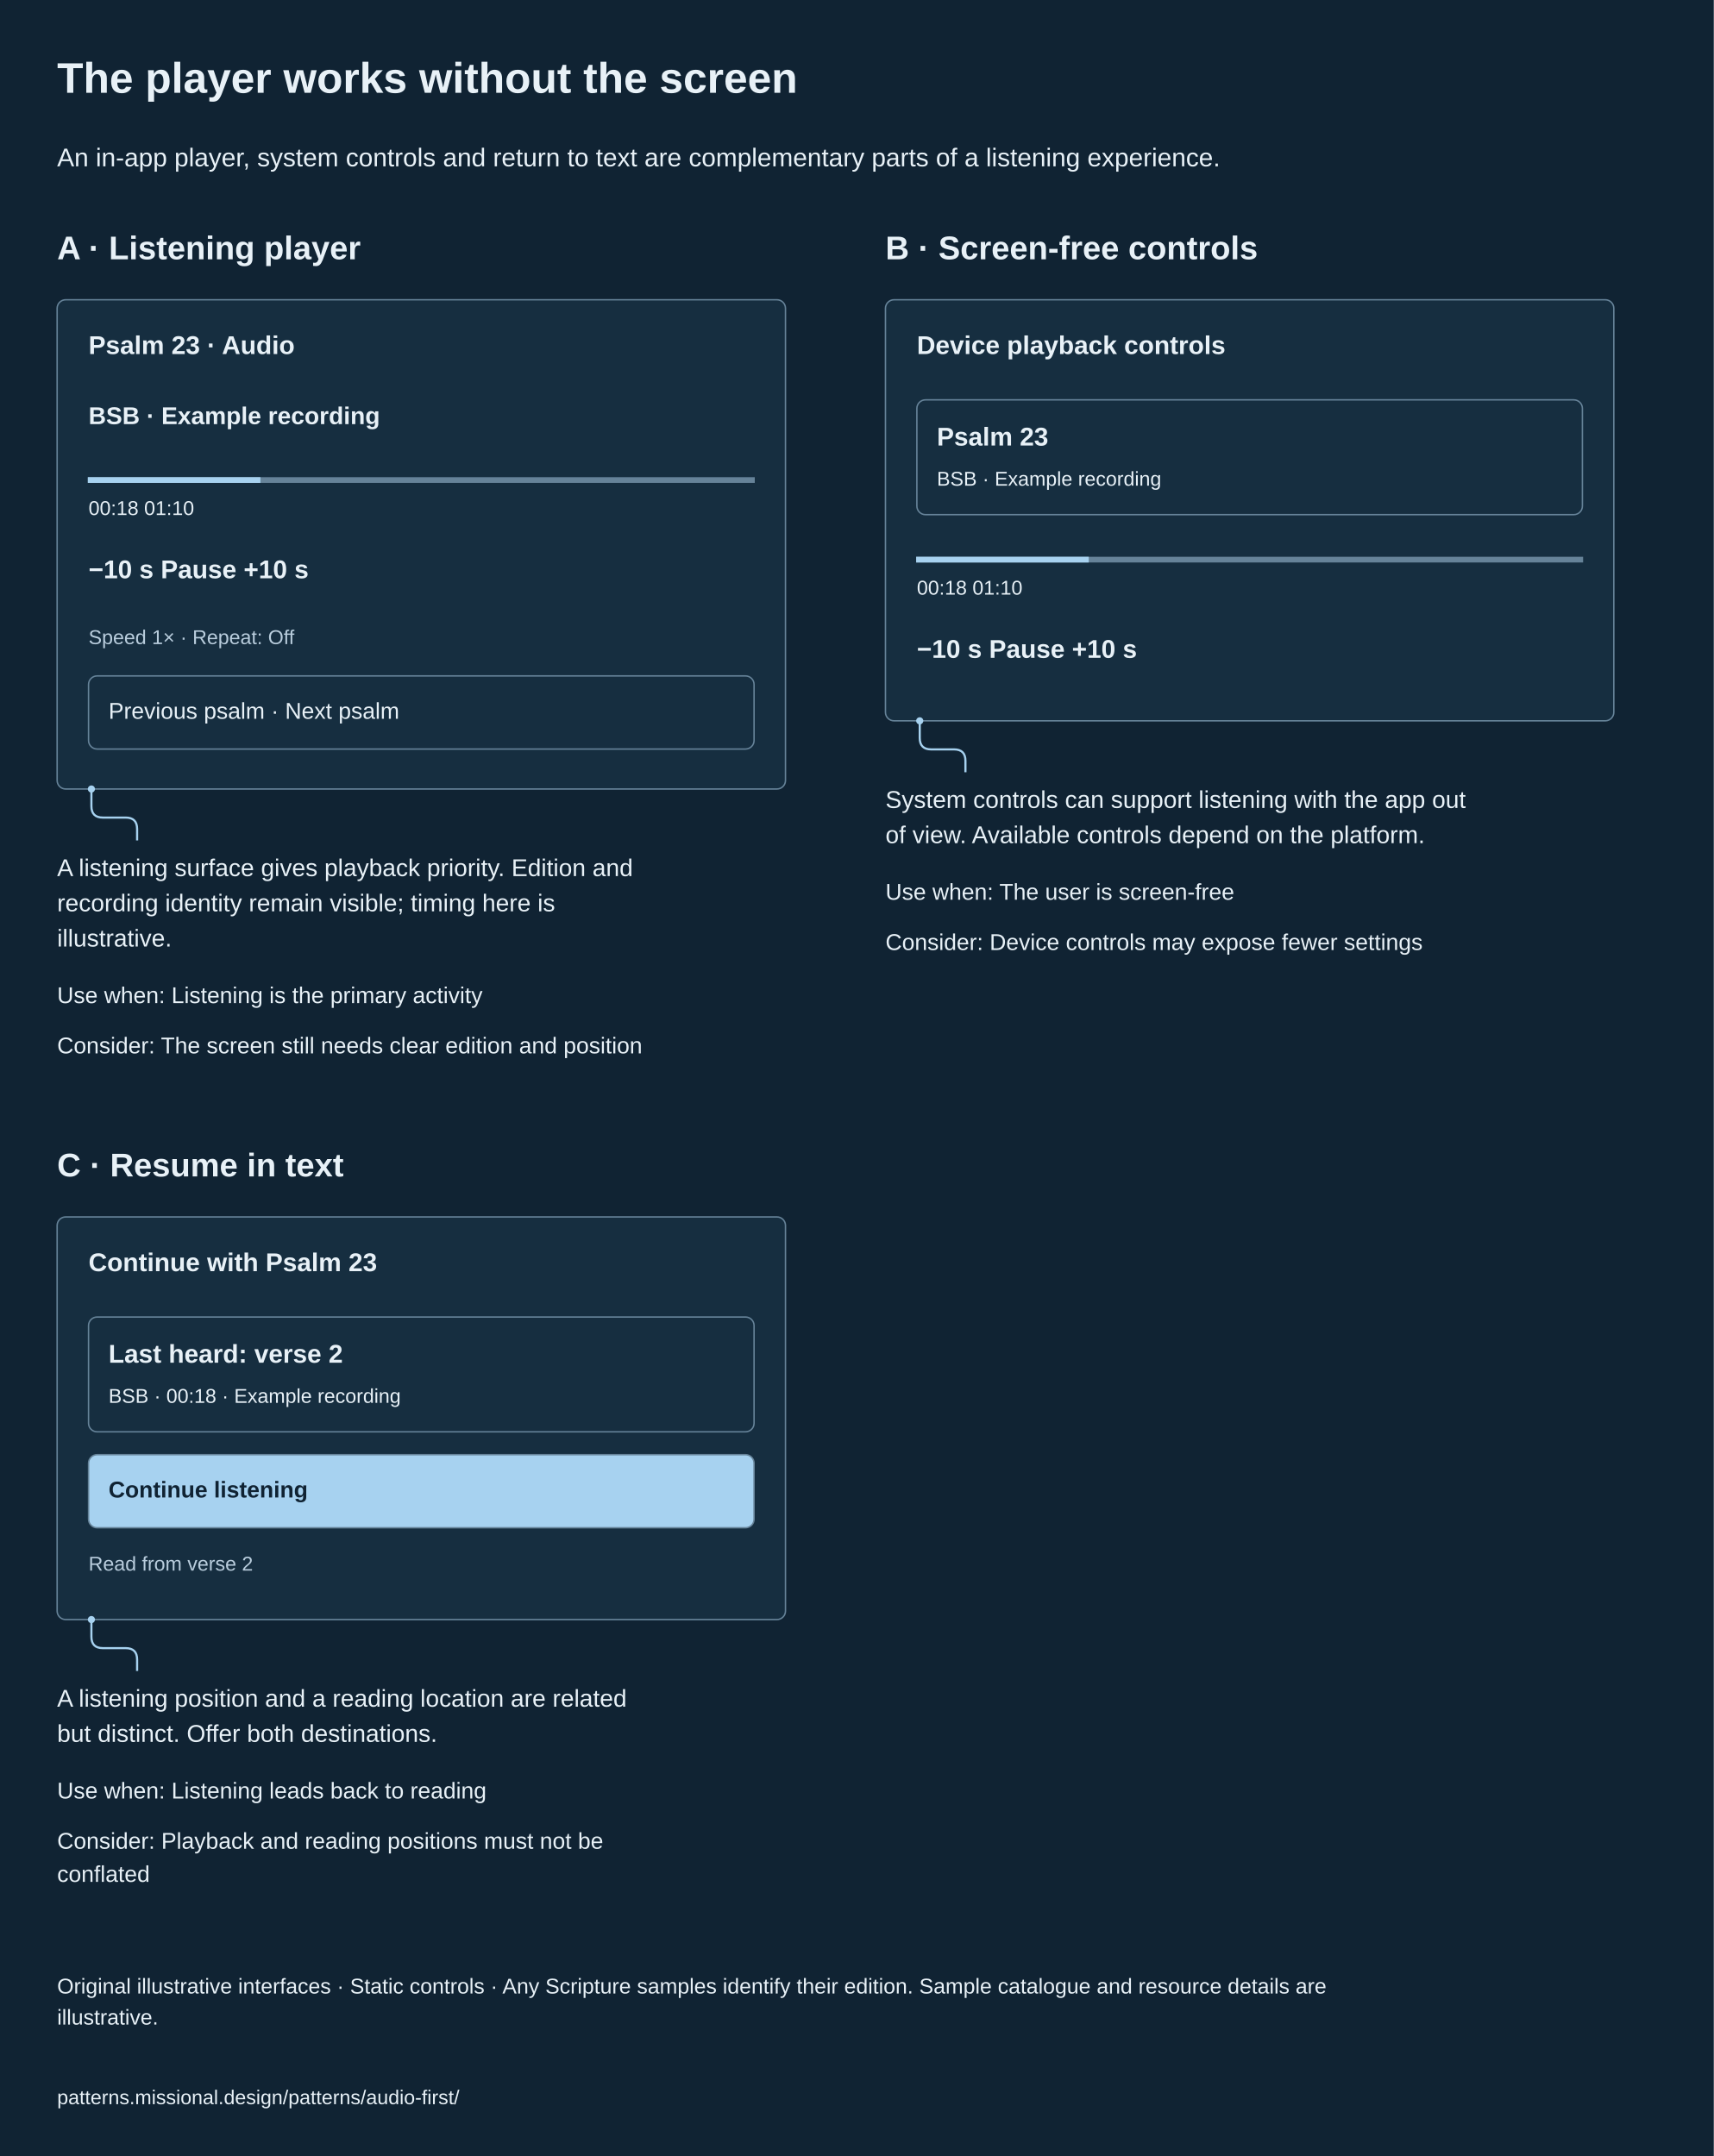
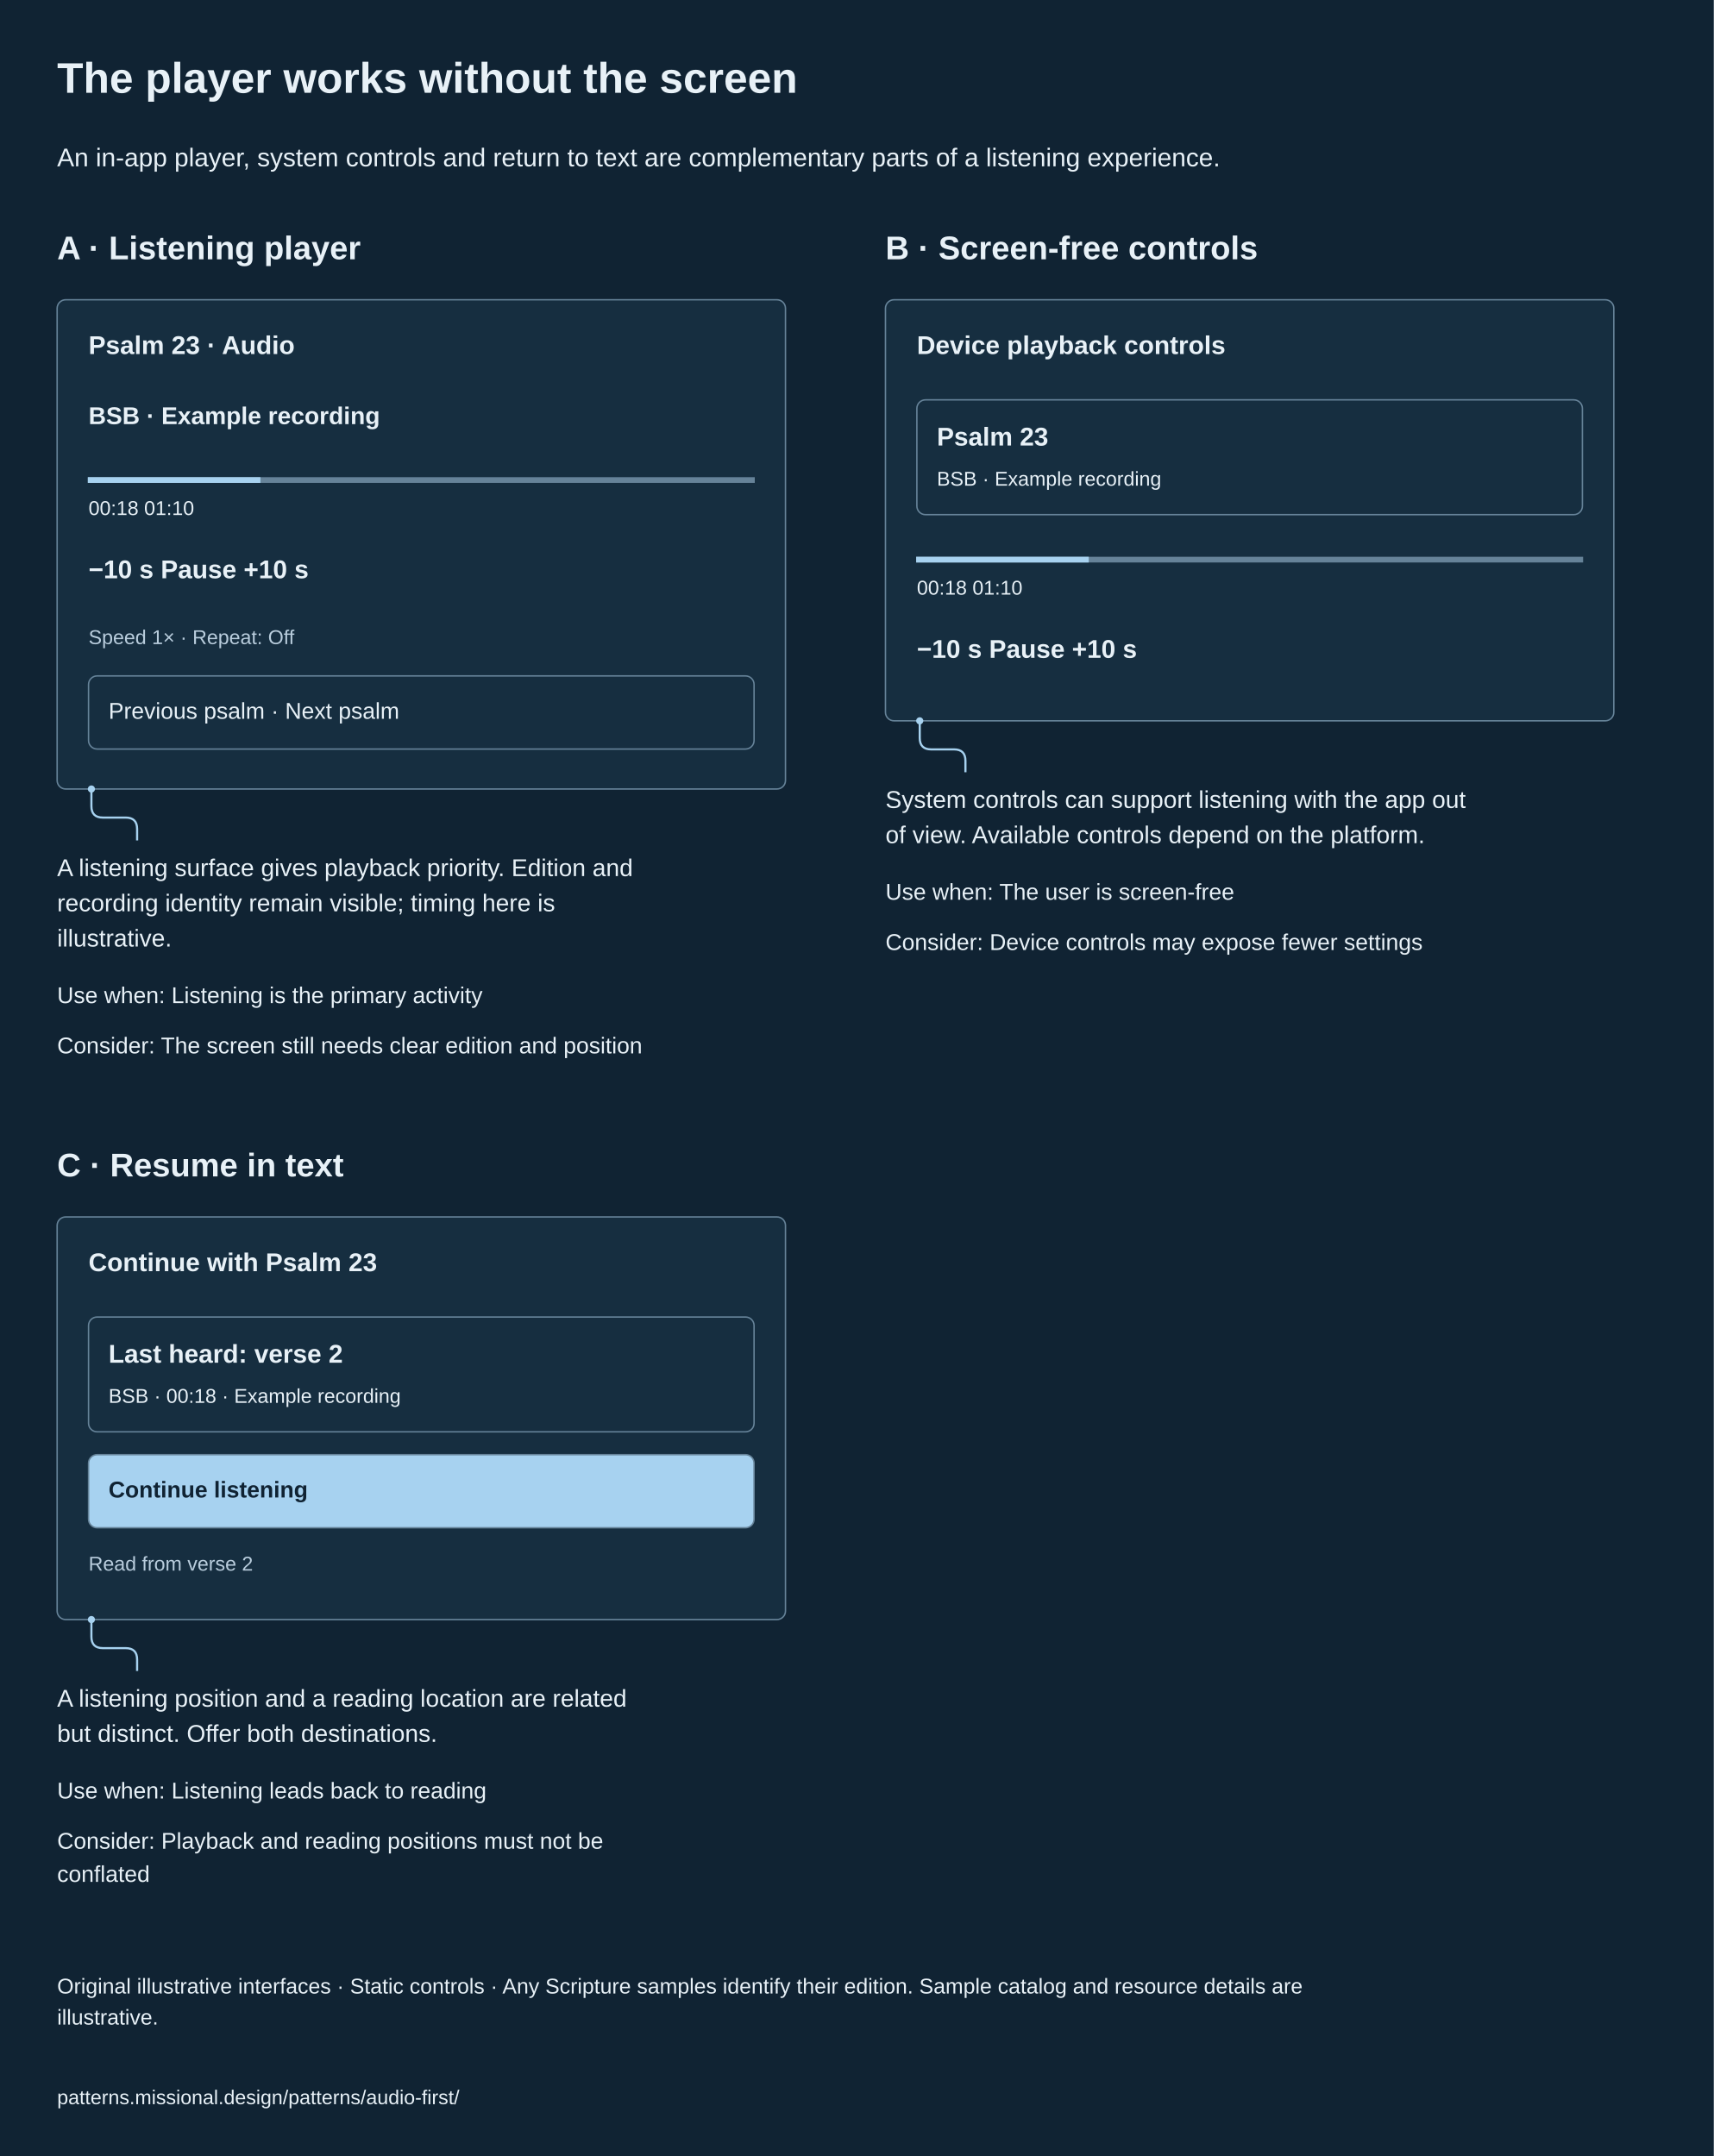
<svg xmlns="http://www.w3.org/2000/svg" viewBox="0 0 1200 1510" role="img" aria-labelledby="title desc" data-illustration-theme="dark">
  <rect width="1200" height="1510" fill="#102333" />
  <g font-family="Arial, sans-serif">
    <text x="40" y="65" font-size="30" fill="#e8f1f7" font-weight="700">The player works without the screen</text>
    <text x="40" y="116.5" font-size="18" fill="#e8f1f7">An in-app player, system controls and return to text are complementary parts of a listening experience.</text>
    <text x="40" y="181.6" font-size="23" fill="#e8f1f7" font-weight="700">A · Listening player</text>
    <rect x="40" y="209.95" width="510" height="342.65" rx="6" fill="#162e40" stroke="#668399" />
    <text x="62" y="247.95" font-size="18" fill="#e8f1f7" font-weight="700">Psalm 23 · Audio</text>
    <text x="62" y="297.05" font-size="17" fill="#e8f1f7" font-weight="700">BSB · Example recording</text>
    <rect x="62" y="334.7" width="466" height="3" rx="0" fill="#668399" stroke="#668399" />
    <rect x="62" y="334.7" width="119.829" height="3" rx="0" fill="#a7d2f0" stroke="#a7d2f0" />
    <text x="62" y="360.7" font-size="14" fill="#e8f1f7">00:18                          01:10</text>
    <text x="62" y="405.0" font-size="18" fill="#e8f1f7" font-weight="700">−10 s             Pause             +10 s</text>
    <text x="62" y="451.1" font-size="14" fill="#b9cddd">Speed 1×  ·  Repeat: Off</text>
    <rect x="62" y="473.4" width="466" height="51.2" rx="6" fill="#162e40" stroke="#668399" />
    <text x="76" y="503.4" font-size="16" fill="#e8f1f7">Previous psalm  ·  Next psalm</text>
    <path d="M64 552.6v12 q0 8 8 8 h16 q8 0 8 8 v8" fill="none" stroke="#a7d2f0" stroke-width="1.5" />
    <circle cx="64" cy="552.6" r="2.5" fill="#a7d2f0" />
    <text x="40" y="613.6" font-size="17" fill="#e8f1f7">A listening surface gives playback priority. Edition and</text>
    <text x="40" y="638.25" font-size="17" fill="#e8f1f7">recording identity remain visible; timing here is</text>
    <text x="40" y="662.9" font-size="17" fill="#e8f1f7">illustrative.</text>
    <text x="40" y="702.55" font-size="16" fill="#e8f1f7">Use when: Listening is the primary activity</text>
    <text x="40" y="737.75" font-size="16" fill="#e8f1f7">Consider: The screen still needs clear edition and position</text>
    <text x="620" y="181.6" font-size="23" fill="#e8f1f7" font-weight="700">B · Screen-free controls</text>
    <rect x="620" y="209.95" width="510" height="294.9" rx="6" fill="#162e40" stroke="#668399" />
    <text x="642" y="247.95" font-size="18" fill="#e8f1f7" font-weight="700">Device playback controls</text>
    <rect x="642" y="280.05" width="466" height="80.4" rx="6" fill="#162e40" stroke="#668399" />
    <text x="656" y="312.05" font-size="18" fill="#e8f1f7" font-weight="700">Psalm 23</text>
    <text x="656" y="340.15" font-size="14" fill="#e8f1f7">BSB · Example recording</text>
    <rect x="642" y="390.45" width="466" height="3" rx="0" fill="#668399" stroke="#668399" />
    <rect x="642" y="390.45" width="119.829" height="3" rx="0" fill="#a7d2f0" stroke="#a7d2f0" />
    <text x="642" y="416.45" font-size="14" fill="#e8f1f7">00:18                          01:10</text>
    <text x="642" y="460.75" font-size="18" fill="#e8f1f7" font-weight="700">−10 s             Pause             +10 s</text>
    <path d="M644 504.85v12 q0 8 8 8 h16 q8 0 8 8 v8" fill="none" stroke="#a7d2f0" stroke-width="1.5" />
    <circle cx="644" cy="504.85" r="2.5" fill="#a7d2f0" />
    <text x="620" y="565.85" font-size="17" fill="#e8f1f7">System controls can support listening with the app out</text>
    <text x="620" y="590.5" font-size="17" fill="#e8f1f7">of view. Available controls depend on the platform.</text>
    <text x="620" y="630.15" font-size="16" fill="#e8f1f7">Use when: The user is screen-free</text>
    <text x="620" y="665.35" font-size="16" fill="#e8f1f7">Consider: Device controls may expose fewer settings</text>
    <text x="40" y="823.95" font-size="23" fill="#e8f1f7" font-weight="700">C · Resume in text</text>
    <rect x="40" y="852.3" width="510" height="282" rx="6" fill="#162e40" stroke="#668399" />
    <text x="62" y="890.3" font-size="18" fill="#e8f1f7" font-weight="700">Continue with Psalm 23</text>
    <rect x="62" y="922.4" width="466" height="80.4" rx="6" fill="#162e40" stroke="#668399" />
    <text x="76" y="954.4" font-size="18" fill="#e8f1f7" font-weight="700">Last heard: verse 2</text>
    <text x="76" y="982.5" font-size="14" fill="#e8f1f7">BSB · 00:18 · Example recording</text>
    <rect x="62" y="1018.8" width="466" height="51.2" rx="6" fill="#a7d2f0" stroke="#668399" />
    <text x="76" y="1048.8" font-size="16" fill="#102333" font-weight="700">Continue listening</text>
    <text x="62" y="1100" font-size="14" fill="#b9cddd">Read from verse 2</text>
    <path d="M64 1134.3v12 q0 8 8 8 h16 q8 0 8 8 v8" fill="none" stroke="#a7d2f0" stroke-width="1.5" />
    <circle cx="64" cy="1134.3" r="2.5" fill="#a7d2f0" />
    <text x="40" y="1195.3" font-size="17" fill="#e8f1f7">A listening position and a reading location are related</text>
    <text x="40" y="1219.95" font-size="17" fill="#e8f1f7">but distinct. Offer both destinations.</text>
    <text x="40" y="1259.6" font-size="16" fill="#e8f1f7">Use when: Listening leads back to reading</text>
    <text x="40" y="1294.8" font-size="16" fill="#e8f1f7">Consider: Playback and reading positions must not be</text>
    <text x="40" y="1318" font-size="16" fill="#e8f1f7">conflated</text>
-     <text x="40" y="1396.2" font-size="15" fill="#e8f1f7">Original illustrative interfaces · Static controls · Any Scripture samples identify their edition. Sample catalogue and resource details are</text>
+     <text x="40" y="1396.2" font-size="15" fill="#e8f1f7">Original illustrative interfaces · Static controls · Any Scripture samples identify their edition. Sample catalog and resource details are</text>
    <text x="40" y="1417.95" font-size="15" fill="#e8f1f7">illustrative.</text>
    <text x="40" y="1473.7" font-size="14" fill="#e8f1f7">patterns.missional.design/patterns/audio-first/</text>
  </g>
</svg>
